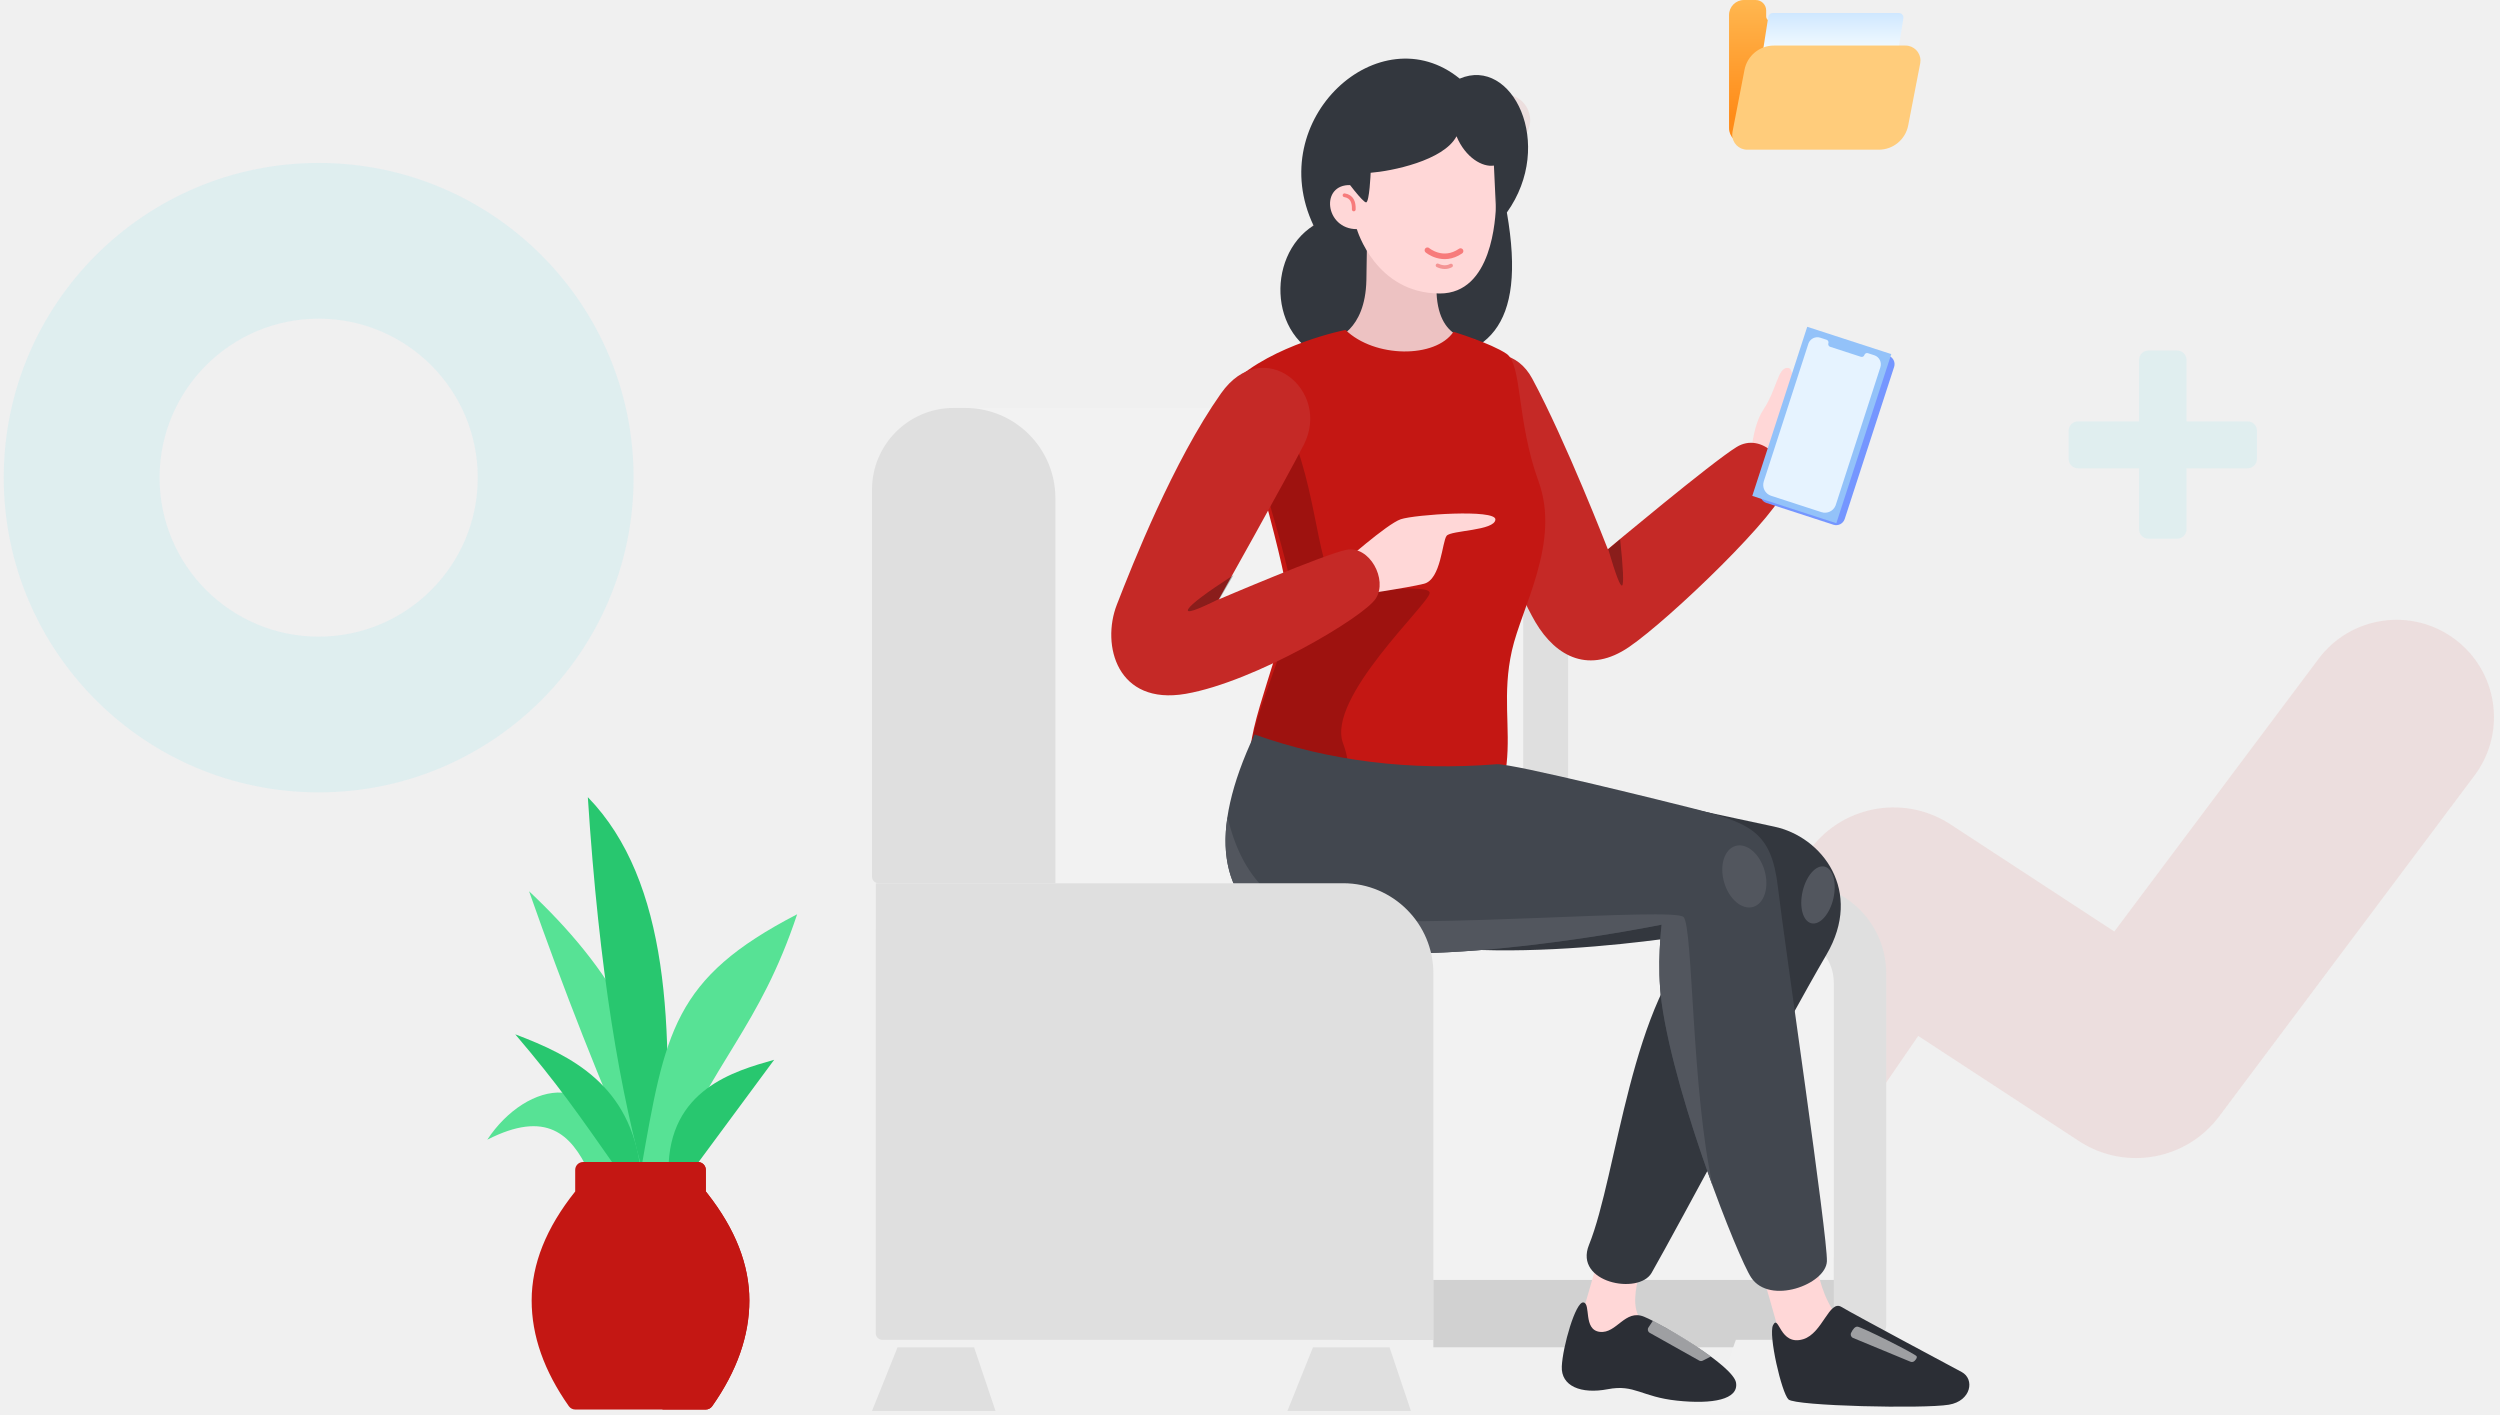
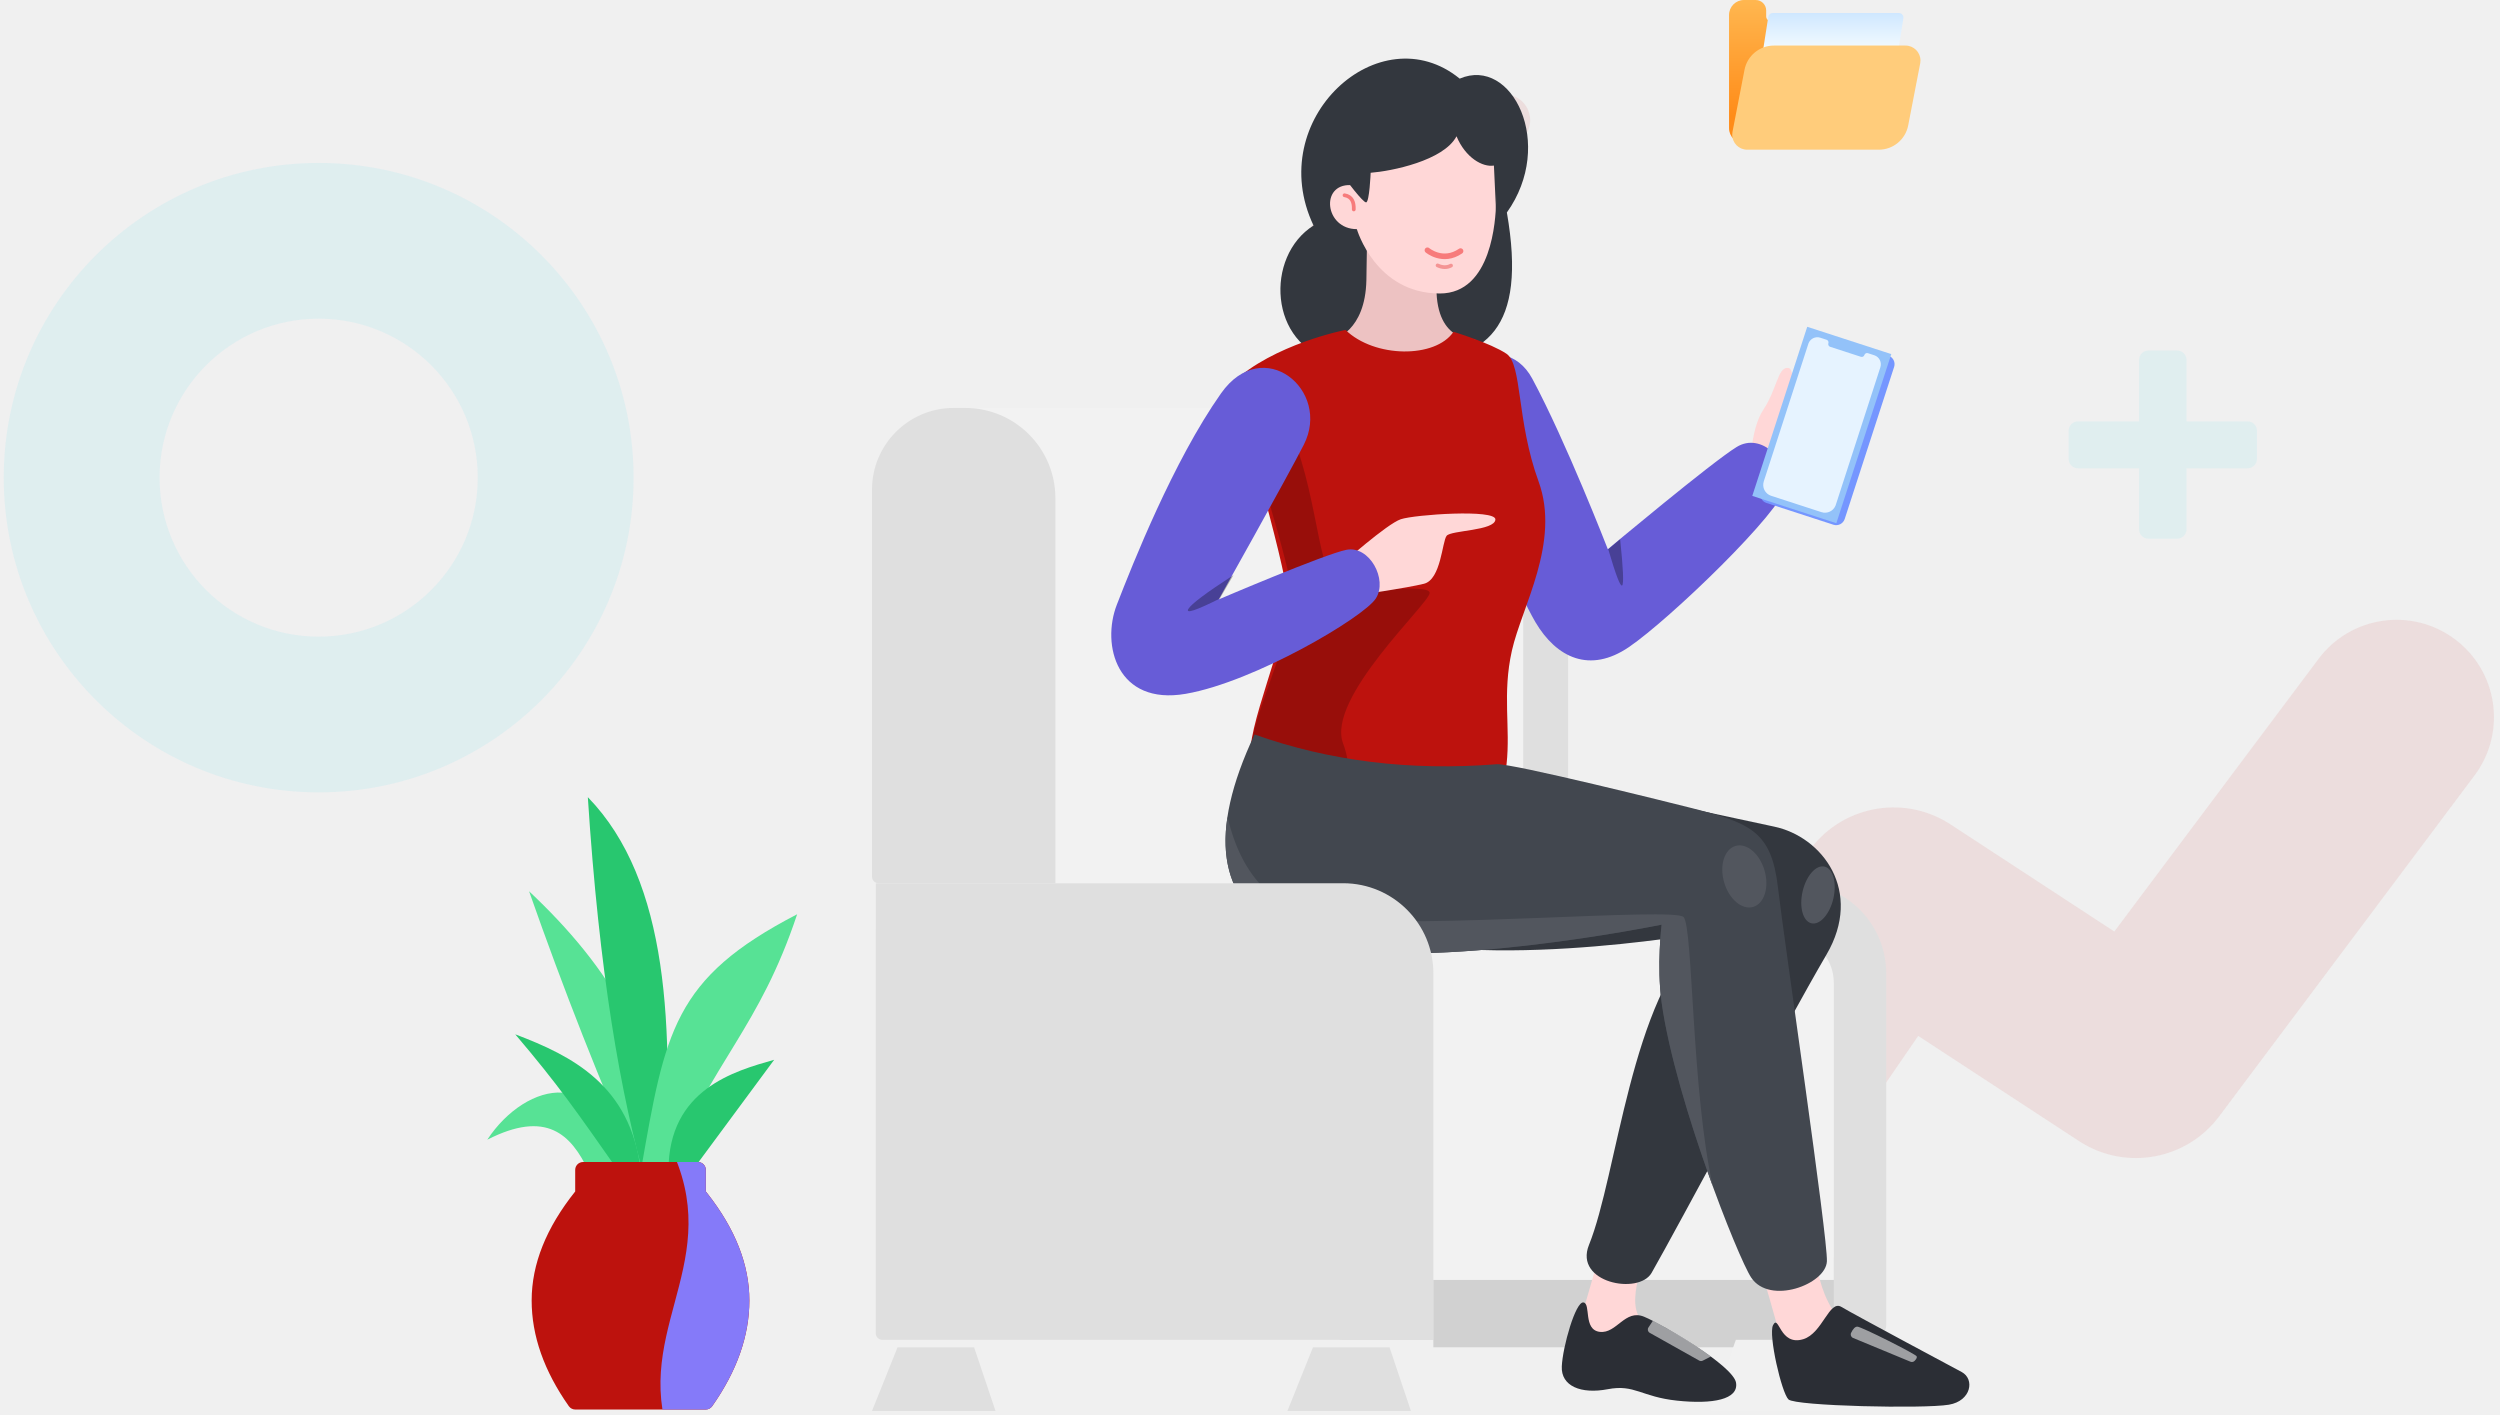
<svg xmlns="http://www.w3.org/2000/svg" xmlns:xlink="http://www.w3.org/1999/xlink" width="668" height="378" viewBox="0 0 668 378">
  <defs>
    <linearGradient id="ole6nyj9la" x1="50%" x2="50%" y1="81.177%" y2="-34.513%">
      <stop offset="0%" stop-color="#FF8C19" />
      <stop offset="100%" stop-color="#FFC967" />
    </linearGradient>
    <linearGradient id="am8kexv0ib" x1="62.11%" x2="62.11%" y1="31.381%" y2="-27.478%">
      <stop offset="0%" stop-color="#F8FDFF" />
      <stop offset="100%" stop-color="#AAD4FF" />
    </linearGradient>
    <path id="otu1t6pfxc" d="M13.75.112h30.673c1.168 0 2.115.94 2.115 2.1v5.774c7.757 9.712 11.635 19.423 11.635 29.135 0 9.412-3.312 18.825-9.935 28.237-.396.562-1.044.897-1.735.897H11.67c-.691 0-1.339-.335-1.735-.897C3.312 55.946 0 46.533 0 37.121c0-9.528 3.733-19.057 11.2-28.585l.435-.55V2.212c0-1.16.947-2.1 2.115-2.1z" />
  </defs>
  <g fill="none" fill-rule="evenodd">
    <g>
      <g>
        <g>
-           <path fill="#c41713" fill-rule="nonzero" d="M618.526 151.035c8.614-11.498 24.925-13.841 36.431-5.233 11.392 8.523 13.803 24.583 5.492 36.06l-.255.347-68.253 91.106c-8.694 11.604-24.84 14.547-37.057 6.824l-.369-.237-42.967-28.104-43.322 63.054c-8.055 11.723-24.014 14.788-35.83 6.96l-.356-.241c-11.731-8.05-14.799-23.998-6.965-35.806l.24-.356 56.77-82.626c8.458-12.31 25.123-15.701 37.709-7.754l.38.244L563.94 223.9l54.586-72.864zM395.115 3.192C397.3.02 401.65-.788 404.833 1.39c3.14 2.149 3.97 6.4 1.892 9.562l-.085.126-17.01 24.708c-2.493 3.482-7.318 4.321-10.842 1.912l-.125-.087-9.77-6.954-10.587 16.772c-2.029 3.214-6.259 4.21-9.51 2.264l-.128-.079c-3.224-2.023-4.222-6.24-2.27-9.481l.078-.128 14.041-22.241c2.313-3.664 7.168-4.765 10.843-2.46l.192.125.189.13 9.974 7.1 13.4-19.467z" opacity=".085" transform="translate(-143, -351) translate(143.5, 351) translate(0.5, 25)" />
+           <path fill="#bd120d" fill-rule="nonzero" d="M618.526 151.035c8.614-11.498 24.925-13.841 36.431-5.233 11.392 8.523 13.803 24.583 5.492 36.06l-.255.347-68.253 91.106c-8.694 11.604-24.84 14.547-37.057 6.824l-.369-.237-42.967-28.104-43.322 63.054c-8.055 11.723-24.014 14.788-35.83 6.96l-.356-.241c-11.731-8.05-14.799-23.998-6.965-35.806l.24-.356 56.77-82.626c8.458-12.31 25.123-15.701 37.709-7.754l.38.244L563.94 223.9l54.586-72.864zM395.115 3.192C397.3.02 401.65-.788 404.833 1.39c3.14 2.149 3.97 6.4 1.892 9.562l-.085.126-17.01 24.708c-2.493 3.482-7.318 4.321-10.842 1.912l-.125-.087-9.77-6.954-10.587 16.772c-2.029 3.214-6.259 4.21-9.51 2.264l-.128-.079c-3.224-2.023-4.222-6.24-2.27-9.481l.078-.128 14.041-22.241c2.313-3.664 7.168-4.765 10.843-2.46l.192.125.189.13 9.974 7.1 13.4-19.467z" opacity=".085" transform="translate(-143, -351) translate(143.5, 351) translate(0.5, 25)" />
          <path fill="#00CFE8" d="M583.235 116.44v-16.308h16.322c1.38 0 2.5-1.12 2.5-2.5v-7.543c0-1.38-1.12-2.5-2.5-2.5h-16.322V71.16c0-1.381-1.12-2.5-2.5-2.5h-7.673c-1.38 0-2.5 1.119-2.5 2.5v16.43h-16.321c-1.381 0-2.5 1.12-2.5 2.5v7.543c0 1.38 1.119 2.5 2.5 2.5h16.321v16.309c0 1.38 1.12 2.5 2.5 2.5h7.673c1.38 0 2.5-1.12 2.5-2.5z" opacity=".07" transform="translate(-143, -351) translate(143.5, 351) translate(0.5, 25)" />
          <path fill="#00CFE8" d="M84.148 18.537c46.474 0 84.15 37.65 84.15 84.093 0 46.443-37.676 84.093-84.15 84.093-46.474 0-84.15-37.65-84.15-84.093 0-46.443 37.676-84.093 84.15-84.093zm0 41.613c-23.477 0-42.508 19.019-42.508 42.48 0 23.46 19.031 42.48 42.508 42.48 23.477 0 42.509-19.02 42.509-42.48 0-23.461-19.032-42.48-42.509-42.48z" opacity=".074" transform="translate(-143, -351) translate(143.5, 351) translate(0.5, 25)" />
        </g>
        <g>
          <path fill="#DFDFDF" d="M47.111 236H172v118c0 2.21-1.79 4-4 4H27c-2.21 0-4-1.79-4-4v-93.889C23 246.795 33.795 236 47.111 236z" transform="translate(-143, -351) translate(143.5, 351) translate(328, 189) scale(-1, 1) translate(-328, -189) translate(129.5, 0)" />
          <path fill="#D1D1D1" d="M37 336L144 336 144 360 37 360z" transform="translate(-143, -351) translate(143.5, 351) translate(328, 189) scale(-1, 1) translate(-328, -189) translate(129.5, 0)" />
          <path fill="#DFDFDF" d="M176.173 360L183 377 150 377 155.719 360z" transform="translate(-143, -351) translate(143.5, 351) translate(328, 189) scale(-1, 1) translate(-328, -189) translate(129.5, 0)" />
          <path fill="#F1F1F1" d="M63.173 358L70 377 37 377 42.719 358z" transform="translate(-143, -351) translate(143.5, 351) translate(328, 189) scale(-1, 1) translate(-328, -189) translate(129.5, 0)" />
          <path fill="#DFDFDF" d="M287.173 360L294 377 261 377 266.719 360zM131.578 109.894L172 109v139h-64V134c0-13.109 10.473-23.816 23.578-24.106z" transform="translate(-143, -351) translate(143.5, 351) translate(328, 189) scale(-1, 1) translate(-328, -189) translate(129.5, 0)" />
          <path fill="#F2F2F2" d="M144.111 109H271.16c12.062 0 21.84 9.778 21.84 21.84v117.413c0 .965-.782 1.747-1.747 1.747H120V133.111C120 119.795 130.795 109 144.111 109z" transform="translate(-143, -351) translate(143.5, 351) translate(328, 189) scale(-1, 1) translate(-328, -189) translate(129.5, 0)" />
          <path fill="#DFDFDF" d="M269.111 109h3.049c12.062 0 21.84 9.778 21.84 21.84v103.413c0 .965-.782 1.747-1.747 1.747H245V133.111C245 119.795 255.795 109 269.111 109z" transform="translate(-143, -351) translate(143.5, 351) translate(328, 189) scale(-1, 1) translate(-328, -189) translate(129.5, 0)" />
          <path fill="#F2F2F2" d="M49.6 250H165v92H37v-79.4c0-6.959 5.641-12.6 12.6-12.6z" transform="translate(-143, -351) translate(143.5, 351) translate(328, 189) scale(-1, 1) translate(-328, -189) translate(129.5, 0)" />
          <g>
            <g>
              <path fill="#33373E" d="M14.105 80.612C-3.09 76.584-4.223 52.84 8.85 44.604-4.632 16.172 26.547-12.057 47.904 5.352 61.905-.677 73.54 22.849 60.512 41.12c5.463 31.373-5.655 39.483-25.696 39.828l-20.71-.337z" transform="translate(-143, -351) translate(143.5, 351) translate(328, 189) scale(-1, 1) translate(-328, -189) translate(129.5, 0) translate(115.5, 196) scale(-1, 1) translate(-115.5, -196) translate(0, 15) translate(46.12518, 0.659181)" />
              <path fill="#EDC2C2" d="M14.32 74.942s8.364-1.976 8.654-15.764c.29-13.788.087-18.495.087-18.495l18.425-.334s.201 15.366.204 20.925c.008 14.928 10.348 13.668 10.348 13.668s-2.15 12.104-18.845 13.049c-13.036.738-18.874-13.05-18.874-13.05z" transform="translate(-143, -351) translate(143.5, 351) translate(328, 189) scale(-1, 1) translate(-328, -189) translate(129.5, 0) translate(115.5, 196) scale(-1, 1) translate(-115.5, -196) translate(0, 15) translate(46.12518, 0.659181)" />
              <path fill="#FFD7D7" d="M18.766 33.798c-8.22-.32-6.88 11.785 1.66 11.768 0 0 4.959 17.196 22.177 17.196 13.984 0 14.893-20.042 15.02-24.04.137-4.263.154-18.268.154-18.268l-39.331-.018.32 13.362z" transform="translate(-143, -351) translate(143.5, 351) translate(328, 189) scale(-1, 1) translate(-328, -189) translate(129.5, 0) translate(115.5, 196) scale(-1, 1) translate(-115.5, -196) translate(0, 15) translate(46.12518, 0.659181)" />
              <path stroke="#F77B7B" stroke-linecap="round" stroke-width="1.5" d="M39.283 51.21s4.102 3.493 8.851.222" transform="translate(-143, -351) translate(143.5, 351) translate(328, 189) scale(-1, 1) translate(-328, -189) translate(129.5, 0) translate(115.5, 196) scale(-1, 1) translate(-115.5, -196) translate(0, 15) translate(46.12518, 0.659181)" />
              <path stroke="#F49494" stroke-linecap="round" d="M41.984 55.318c1.296.547 2.525.548 3.6-.08" transform="translate(-143, -351) translate(143.5, 351) translate(328, 189) scale(-1, 1) translate(-328, -189) translate(129.5, 0) translate(115.5, 196) scale(-1, 1) translate(-115.5, -196) translate(0, 15) translate(46.12518, 0.659181) translate(43.78422, 55.47802) rotate(2) translate(-43.78422, -55.47802)" />
              <path stroke="#F77B7B" stroke-linecap="round" d="M19.142 40.51c.519-1.873.292-3.508-1.556-4.253" transform="translate(-143, -351) translate(143.5, 351) translate(328, 189) scale(-1, 1) translate(-328, -189) translate(129.5, 0) translate(115.5, 196) scale(-1, 1) translate(-115.5, -196) translate(0, 15) translate(46.12518, 0.659181) translate(18.4849, 38.38361) rotate(-13) translate(-18.4849, -38.38361)" />
              <path fill="#33373E" d="M17.465 32.302s4.505 6.082 5.418 6.114c.913.032 1.232-7.91 1.232-7.91 5.527-.424 19.514-3.226 22.942-9.753 2.398 5.76 6.981 8.317 9.993 7.826l.57 12.236 1.406-24.599H16.363l1.102 16.086z" transform="translate(-143, -351) translate(143.5, 351) translate(328, 189) scale(-1, 1) translate(-328, -189) translate(129.5, 0) translate(115.5, 196) scale(-1, 1) translate(-115.5, -196) translate(0, 15) translate(46.12518, 0.659181)" />
            </g>
            <g>
              <path fill="#FFD7D7" d="M91.622 132.095s-7.374 14.982-1.33 19.703c6.055 4.722 22.046 13.571 22.046 13.571l-42.367-2.678 9.418-32.676 12.233 2.08z" transform="translate(-143, -351) translate(143.5, 351) translate(328, 189) scale(-1, 1) translate(-328, -189) translate(129.5, 0) translate(115.5, 196) scale(-1, 1) translate(-115.5, -196) translate(0, 15) translate(53.01019, 186.6562)" />
              <path fill="#2B2E35" d="M74.07 146.353c2.09.246-.143 7.327 4.384 7.865 4.518.538 6.714-6.17 11.84-4.044 5.128 2.127 23.826 13.123 24.562 17.619.745 4.494-6.221 5.817-15.775 4.802-9.554-1.015-11.315-4.434-18.487-3.057-7.163 1.376-12.53-.818-12.293-6.083.237-5.265 3.678-17.347 5.768-17.102z" transform="translate(-143, -351) translate(143.5, 351) translate(328, 189) scale(-1, 1) translate(-328, -189) translate(129.5, 0) translate(115.5, 196) scale(-1, 1) translate(-115.5, -196) translate(0, 15) translate(53.01019, 186.6562)" />
              <path fill="#FFF" fill-opacity=".541" d="M92.633 151.265l-1.181 1.782c-.305.46-.18 1.081.28 1.386.021.014.042.027.064.039l13.22 7.421c.292.164.646.171.944.02l2.155-1.1c-3.082-2.246-5.601-3.933-8.386-5.589-2.138-1.272-4.504-2.583-7.096-3.959z" transform="translate(-143, -351) translate(143.5, 351) translate(328, 189) scale(-1, 1) translate(-328, -189) translate(129.5, 0) translate(115.5, 196) scale(-1, 1) translate(-115.5, -196) translate(0, 15) translate(53.01019, 186.6562)" />
              <path fill="#33373E" d="M27.8.045c12.827.576 84.214 16.46 97.184 19.158 12.97 2.698 23.936 17.3 14.045 34.208-11.108 18.98-39.77 72.884-46.728 85.035-3.444 6.014-20.82 2.642-16.739-7.452 7.609-18.818 11.142-66.091 30.541-83.328 0 0-65.237 11.422-93.417-1.661C-7.794 36.495-3.161-1.348 27.8.045z" transform="translate(-143, -351) translate(143.5, 351) translate(328, 189) scale(-1, 1) translate(-328, -189) translate(129.5, 0) translate(115.5, 196) scale(-1, 1) translate(-115.5, -196) translate(0, 15) translate(53.01019, 186.6562)" />
            </g>
            <g>
              <path fill="#FFD7D7" d="M80.996 30.762s-.145-10.499 3.506-15.985c3.65-5.487 3.795-11.315 6.558-11.124 2.763.19.027 13.737.027 13.737s3.506-1.347 6.024-3.051c2.519-1.705 10.155-10.106 11.94-8.617 3.025 2.537-1.848 16.845-4.502 19.706-2.664 2.861-17.212 12.27-17.212 12.27l-6.34-6.936z" transform="translate(-143, -351) translate(143.5, 351) translate(328, 189) scale(-1, 1) translate(-328, -189) translate(129.5, 0) translate(115.5, 196) scale(-1, 1) translate(-115.5, -196) translate(0, 15) translate(90.69452, 79.64)" />
-               <path fill="#c52926" d="M2.174 24.47C8.141 38.393 19.065 63.967 23.57 71.597c5.644 9.555 14.545 13.765 24.965 6.675 10.95-7.45 41.1-36.504 41.984-43.086.876-6.581-6.503-14.478-13.18-10.39-6.678 4.089-34.423 27.316-34.423 27.316S31.717 23.236 22.71 6.51C14.909-7.962-6.908 3.307 2.174 24.47z" transform="translate(-143, -351) translate(143.5, 351) translate(328, 189) scale(-1, 1) translate(-328, -189) translate(129.5, 0) translate(115.5, 196) scale(-1, 1) translate(-115.5, -196) translate(0, 15) translate(90.69452, 79.64)" />
+               <path fill="#675CD7" d="M2.174 24.47C8.141 38.393 19.065 63.967 23.57 71.597c5.644 9.555 14.545 13.765 24.965 6.675 10.95-7.45 41.1-36.504 41.984-43.086.876-6.581-6.503-14.478-13.18-10.39-6.678 4.089-34.423 27.316-34.423 27.316S31.717 23.236 22.71 6.51C14.909-7.962-6.908 3.307 2.174 24.47z" transform="translate(-143, -351) translate(143.5, 351) translate(328, 189) scale(-1, 1) translate(-328, -189) translate(129.5, 0) translate(115.5, 196) scale(-1, 1) translate(-115.5, -196) translate(0, 15) translate(90.69452, 79.64)" />
              <path fill="#000" fill-opacity=".303" d="M43.03 52.126c2.006 6.841 3.242 10.064 3.711 9.668.469-.396.29-4.513-.537-12.35l-3.173 2.682z" transform="translate(-143, -351) translate(143.5, 351) translate(328, 189) scale(-1, 1) translate(-328, -189) translate(129.5, 0) translate(115.5, 196) scale(-1, 1) translate(-115.5, -196) translate(0, 15) translate(90.69452, 79.64)" />
            </g>
            <g>
              <g>
                <path fill="#7596FF" fill-rule="nonzero" d="M3.151.756h18.816c1.325 0 2.4 1.074 2.4 2.4v42.712c0 1.326-1.075 2.4-2.4 2.4H3.15c-1.325 0-2.4-1.074-2.4-2.4V3.156c0-1.326 1.075-2.4 2.4-2.4z" transform="translate(-143, -351) translate(143.5, 351) translate(328, 189) scale(-1, 1) translate(-328, -189) translate(129.5, 0) translate(115.5, 196) scale(-1, 1) translate(-115.5, -196) translate(0, 15) translate(191.388, 99.40203) scale(-1, 1) rotate(-18) translate(-191.388, -99.40203) translate(177.888, 74.90203) translate(0, 0)" />
                <path fill="#93C2F9" d="M2.53 0.131H26.145V47.644H2.53z" transform="translate(-143, -351) translate(143.5, 351) translate(328, 189) scale(-1, 1) translate(-328, -189) translate(129.5, 0) translate(115.5, 196) scale(-1, 1) translate(-115.5, -196) translate(0, 15) translate(191.388, 99.40203) scale(-1, 1) rotate(-18) translate(-191.388, -99.40203) translate(177.888, 74.90203) translate(0, 0)" />
                <path fill="#E6F3FF" fill-rule="nonzero" d="M6.751 1.828h1.791c.365 0 .669.265.732.613l.012.135c0 .413.332.747.743.747h8.636c.365 0 .668-.264.731-.613l.012-.134c0-.413.333-.748.744-.748h1.782c1.323 0 2.409 1.026 2.514 2.33l.009.21-.034 38.638c-.005 1.685-1.363 3.051-3.04 3.054H7.215c-1.604.003-2.917-1.249-3.028-2.834l-.008-.218s0-.002.003-.002l.034-38.628c.001-1.409 1.136-2.55 2.536-2.55z" transform="translate(-143, -351) translate(143.5, 351) translate(328, 189) scale(-1, 1) translate(-328, -189) translate(129.5, 0) translate(115.5, 196) scale(-1, 1) translate(-115.5, -196) translate(0, 15) translate(191.388, 99.40203) scale(-1, 1) rotate(-18) translate(-191.388, -99.40203) translate(177.888, 74.90203) translate(0, 0)" />
              </g>
            </g>
            <g>
-               <path fill="#c41713" d="M0 14.183s14.378 48.433 14.804 57.6c.426 9.17-11.76 36.116-9.685 42.927 4.784 15.739 65.857 22.516 68.19 1.343 1.089-9.874-1.176-18.737 1.434-30.372 2.6-11.635 13.052-28.924 7.124-45.18-5.929-16.255-4.34-31.294-8.58-34.137-4.24-2.842-14.152-5.86-14.152-5.86-4.82 7.135-21.092 7.03-28.856-.504 0 0-19.29 3.764-30.279 14.183z" transform="translate(-143, -351) translate(143.5, 351) translate(328, 189) scale(-1, 1) translate(-328, -189) translate(129.5, 0) translate(115.5, 196) scale(-1, 1) translate(-115.5, -196) translate(0, 15) translate(33.24044, 73.15361)" />
+               <path fill="#bd120d" d="M0 14.183s14.378 48.433 14.804 57.6c.426 9.17-11.76 36.116-9.685 42.927 4.784 15.739 65.857 22.516 68.19 1.343 1.089-9.874-1.176-18.737 1.434-30.372 2.6-11.635 13.052-28.924 7.124-45.18-5.929-16.255-4.34-31.294-8.58-34.137-4.24-2.842-14.152-5.86-14.152-5.86-4.82 7.135-21.092 7.03-28.856-.504 0 0-19.29 3.764-30.279 14.183z" transform="translate(-143, -351) translate(143.5, 351) translate(328, 189) scale(-1, 1) translate(-328, -189) translate(129.5, 0) translate(115.5, 196) scale(-1, 1) translate(-115.5, -196) translate(0, 15) translate(33.24044, 73.15361)" />
              <path fill="#000" fill-opacity=".199" d="M12.885 22.027c9.584 15.301 9.555 41.941 14.703 45.43 5.147 3.489 25.181.065 25.181 2.828s-27.686 28.084-23.14 40.19c2.38 6.337 1.734 12.008-1.937 17.01l-1.199-.262c-10.908-2.48-19.678-6.934-21.374-12.513-2.075-6.811 11.517-33.758 11.09-42.927C15.85 64.001 4.42 27.926.975 17.2c2.806-4.98 6.775-3.37 11.91 4.828z" transform="translate(-143, -351) translate(143.5, 351) translate(328, 189) scale(-1, 1) translate(-328, -189) translate(129.5, 0) translate(115.5, 196) scale(-1, 1) translate(-115.5, -196) translate(0, 15) translate(33.24044, 73.15361)" />
            </g>
            <g>
              <path fill="#FFD7D7" d="M62.468 52.486S74.58 41.704 78.287 40.452c3.707-1.25 25.42-2.754 25.283.073-.156 3.03-11.818 2.855-13.026 4.346-1.209 1.49-1.483 11.675-6.051 12.819-4.559 1.143-18.226 3.115-18.226 3.115l-3.799-8.319z" transform="translate(-143, -351) translate(143.5, 351) translate(328, 189) scale(-1, 1) translate(-328, -189) translate(129.5, 0) translate(115.5, 196) scale(-1, 1) translate(-115.5, -196) translate(0, 15) translate(0, 83.28828)" />
-               <path fill="#c52926" d="M30.25 6.832C17.49 24.947 6.595 52.541 2.414 63.299c-4.182 10.758.036 26.985 18.423 23.799 18.354-3.177 47.557-20.441 50.788-25.477 3.231-5.036-1.677-14.2-7.859-13-5.727 1.11-34.133 13.26-34.133 13.26s18.275-32.586 22.737-41.322C59.825 5.971 41.488-9.129 30.25 6.832z" transform="translate(-143, -351) translate(143.5, 351) translate(328, 189) scale(-1, 1) translate(-328, -189) translate(129.5, 0) translate(115.5, 196) scale(-1, 1) translate(-115.5, -196) translate(0, 15) translate(0, 83.28828)" />
+               <path fill="#675CD7" d="M30.25 6.832C17.49 24.947 6.595 52.541 2.414 63.299c-4.182 10.758.036 26.985 18.423 23.799 18.354-3.177 47.557-20.441 50.788-25.477 3.231-5.036-1.677-14.2-7.859-13-5.727 1.11-34.133 13.26-34.133 13.26s18.275-32.586 22.737-41.322C59.825 5.971 41.488-9.129 30.25 6.832z" transform="translate(-143, -351) translate(143.5, 351) translate(328, 189) scale(-1, 1) translate(-328, -189) translate(129.5, 0) translate(115.5, 196) scale(-1, 1) translate(-115.5, -196) translate(0, 15) translate(0, 83.28828)" />
              <path fill="#000" fill-opacity=".303" d="M29.923 61.658c-6.38 3.19-9.182 4.115-8.404 2.778.778-1.338 4.797-4.356 12.057-9.055l-3.653 6.277z" transform="translate(-143, -351) translate(143.5, 351) translate(328, 189) scale(-1, 1) translate(-328, -189) translate(129.5, 0) translate(115.5, 196) scale(-1, 1) translate(-115.5, -196) translate(0, 15) translate(0, 83.28828)" />
            </g>
            <g transform="translate(-143, -351) translate(143.5, 351) translate(328, 189) scale(-1, 1) translate(-328, -189) translate(129.5, 0) translate(115.5, 196) scale(-1, 1) translate(-115.5, -196) translate(0, 15) translate(30.92498, 181)">
              <path fill="#FFD7D7" d="M158.258 138.352s-.222 17.635 14.222 24.228c14.435 6.592 24.72 6.195 23.411 11.292-1.309 5.096-38.883 4.89-42.391.905-2.991-3.391-9.495-34.966-11.285-32.552l16.043-3.873z" />
              <path fill="#2B2E35" d="M146.83 158.092c1.613-3.136 1.714 5.684 8.077 3.74 5.163-1.577 6.928-10.604 10.19-8.627 3.263 1.977 31.983 17.308 32.146 17.4 3.536 1.916 2.548 7.72-3.424 8.734-6.636 1.125-41.02.367-42.866-1.412-1.845-1.78-5.417-17.321-4.123-19.835z" />
              <path fill="#FFF" fill-opacity=".541" d="M169.346 158.477c-.573 0-1.126.553-1.659 1.658-.24.498-.03 1.096.467 1.336l.051.023 15.351 6.358c.375.155.806.069 1.091-.218.518-.519.703-.932.557-1.238-.28-.588-14.776-7.919-15.858-7.919z" />
              <path fill="#42474F" d="M8.29.25C-4.14 26.66-1.62 44.4 15.85 53.468c25.343 13.156 101.21-2.404 101.21-2.404s-1.356 10.98 0 20.773c3.54 25.576 20.38 68.188 23.943 73.542 4.927 7.404 19.935 1.82 20.218-4.345.282-6.165-11.314-84.905-13.078-99.92-1.754-15.017-7.293-17.198-23.47-21.303-3.717-.943-47.669-11.93-51.695-11.61C49.914 10.035 28.351 7.385 8.291.25z" />
              <path fill="#52565E" d="M28.732 49.38c25.09 2.828 91.515-3.002 94.183-.353 2.547 2.53 2.122 46.529 7.836 71.995l-.87-2.405c-5.373-15.013-10.952-33.272-12.822-46.78-1.356-9.793 0-20.773 0-20.773l-3.06.596c-14.42 2.725-75.849 13.385-98.15 1.808C3.765 47.196-1.166 36.775 1.056 22.205c3.826 16.468 13.05 25.526 27.676 27.175z" />
              <ellipse cx="158.842" cy="43.129" fill="#52565E" rx="4.218" ry="7.775" transform="translate(158.8419, 43.12891) rotate(13) translate(-158.8419, -43.12891)" />
              <ellipse cx="139.162" cy="38.18" fill="#52565E" rx="5.625" ry="8.481" transform="translate(139.1624, 38.17969) rotate(-16) translate(-139.1624, -38.17969)" />
            </g>
          </g>
          <path fill="#DFDFDF" d="M168.111 236H293v120.253c0 .965-.782 1.747-1.747 1.747H144v-97.889C144 246.795 154.795 236 168.111 236z" transform="translate(-143, -351) translate(143.5, 351) translate(328, 189) scale(-1, 1) translate(-328, -189) translate(129.5, 0)" />
          <g>
            <path fill="url(#ole6nyj9la)" d="M4 0h3.115c1.55 0 2.808 1.257 2.808 2.808v1.589c0 .673.546 1.219 1.219 1.219h29.925c2.209 0 4 1.79 4 4V34.26c0 2.209-1.791 4-4 4H4c-2.21 0-4-1.791-4-4V4c0-2.21 1.79-4 4-4z" transform="translate(-143, -351) translate(143.5, 351) translate(328, 189) scale(-1, 1) translate(-328, -189) translate(129.5, 0) translate(39, 20) scale(-1, 1) translate(-39, -20) translate(13, 0)" />
            <path fill="url(#am8kexv0ib)" d="M11.688 3.478h33.687c.673 0 1.22.546 1.22 1.22 0 .063-.006.126-.015.188L41.517 37.23c-.093.594-.604 1.03-1.205 1.03H6.625c-.673 0-1.22-.545-1.22-1.218 0-.064.006-.127.015-.189l5.063-32.344c.093-.593.604-1.03 1.205-1.03z" transform="translate(-143, -351) translate(143.5, 351) translate(328, 189) scale(-1, 1) translate(-328, -189) translate(129.5, 0) translate(39, 20) scale(-1, 1) translate(-39, -20) translate(13, 0)" />
            <path fill="#FFCC7B" d="M51.078 16.934l-3.211 16.587C47.138 37.283 43.844 40 40.013 40H4.849c-2.21 0-4-1.79-4-4 0-.255.024-.51.073-.76l3.211-16.587c.729-3.762 4.023-6.48 7.854-6.48h35.164c2.21 0 4 1.792 4 4 0 .256-.024.51-.073.761z" transform="translate(-143, -351) translate(143.5, 351) translate(328, 189) scale(-1, 1) translate(-328, -189) translate(129.5, 0) translate(39, 20) scale(-1, 1) translate(-39, -20) translate(13, 0)" />
          </g>
          <g>
            <g>
              <path fill="#57E295" d="M41.464 101.6c11.009-24.85 21.01-50.371 30.166-76.456C50.54 44.978 34.14 69.142 36.476 101.6h4.988z" transform="translate(-143, -351) translate(143.5, 351) translate(328, 189) scale(-1, 1) translate(-328, -189) translate(129.5, 0) translate(314, 213)" />
              <path fill="#28C76F" d="M35.597 104.195C32.99 61.823 34.095 22.47 55.933 0c-3.012 46.523-8.647 79.296-15.783 104.195h-4.553z" transform="translate(-143, -351) translate(143.5, 351) translate(328, 189) scale(-1, 1) translate(-328, -189) translate(129.5, 0) translate(314, 213)" />
              <path fill="#57E295" d="M34.595 99.782C22.395 70.172 10.135 61.685 0 31.291c33.167 17.16 35.246 31.331 41.756 68.491h-7.161z" transform="translate(-143, -351) translate(143.5, 351) translate(328, 189) scale(-1, 1) translate(-328, -189) translate(129.5, 0) translate(314, 213)" />
              <path fill="#28C76F" d="M28.028 99.782L6.141 70.172c10.57 3.007 28.24 7.876 28.24 29.61h-6.353z" transform="translate(-143, -351) translate(143.5, 351) translate(328, 189) scale(-1, 1) translate(-328, -189) translate(129.5, 0) translate(314, 213)" />
              <path fill="#57E295" d="M48.5 99.782H55.8c4.64-9.667 11.179-16.322 26.998-8.255-10.37-15.76-31.645-20.53-34.3 8.255z" transform="translate(-143, -351) translate(143.5, 351) translate(328, 189) scale(-1, 1) translate(-328, -189) translate(129.5, 0) translate(314, 213)" />
              <path fill="#28C76F" d="M41.783 99.782h6.072c11.144-15.901 15.935-22.83 27.467-36.41-15.192 5.752-30.786 13.58-33.539 36.41z" transform="translate(-143, -351) translate(143.5, 351) translate(328, 189) scale(-1, 1) translate(-328, -189) translate(129.5, 0) translate(314, 213)" />
            </g>
            <g transform="translate(-143, -351) translate(143.5, 351) translate(328, 189) scale(-1, 1) translate(-328, -189) translate(129.5, 0) translate(314, 213) translate(12.76923, 97.375)">
              <mask id="3ce2ypl32d" fill="#fff">
                <use xlink:href="#otu1t6pfxc" />
              </mask>
-               <use fill="#c41713" xlink:href="#otu1t6pfxc" />
-               <path fill="#c41713" d="M-7.404-1.706h27.5c-13.165 30.42 12.804 48.436 0 78.742h-27.5V-1.706z" mask="url(#3ce2ypl32d)" />
+               <use fill="#bd120d" xlink:href="#otu1t6pfxc" />
+               <path fill="#857AF9" d="M-7.404-1.706h27.5c-13.165 30.42 12.804 48.436 0 78.742h-27.5V-1.706z" mask="url(#3ce2ypl32d)" />
            </g>
          </g>
        </g>
      </g>
    </g>
  </g>
</svg>
